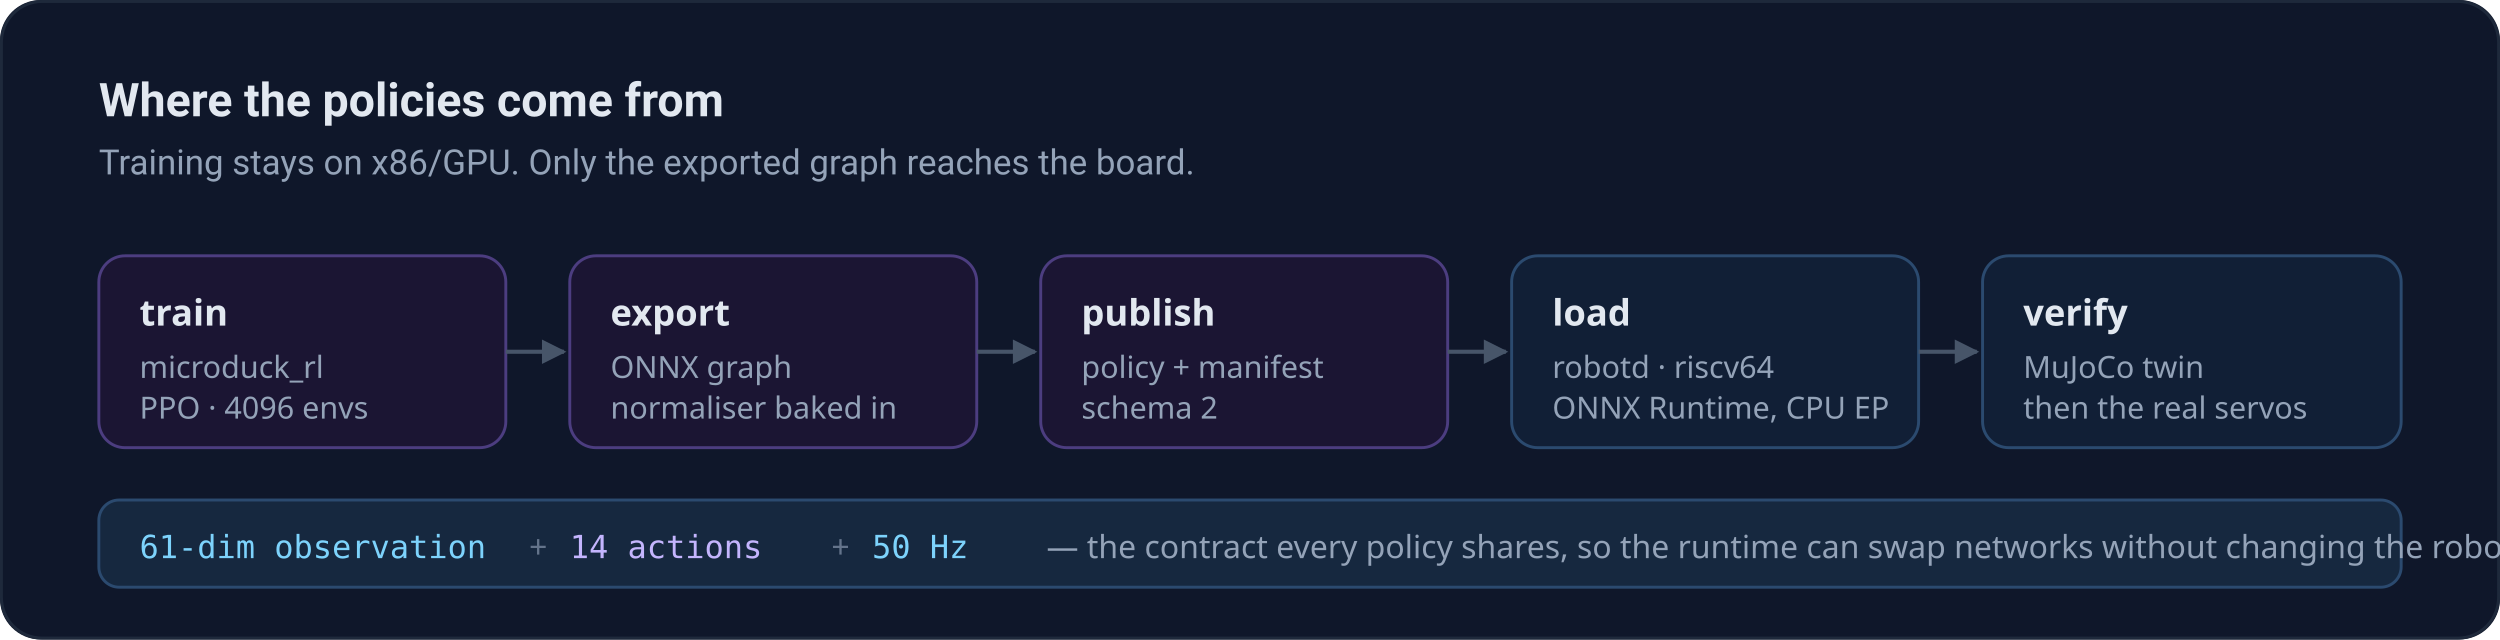
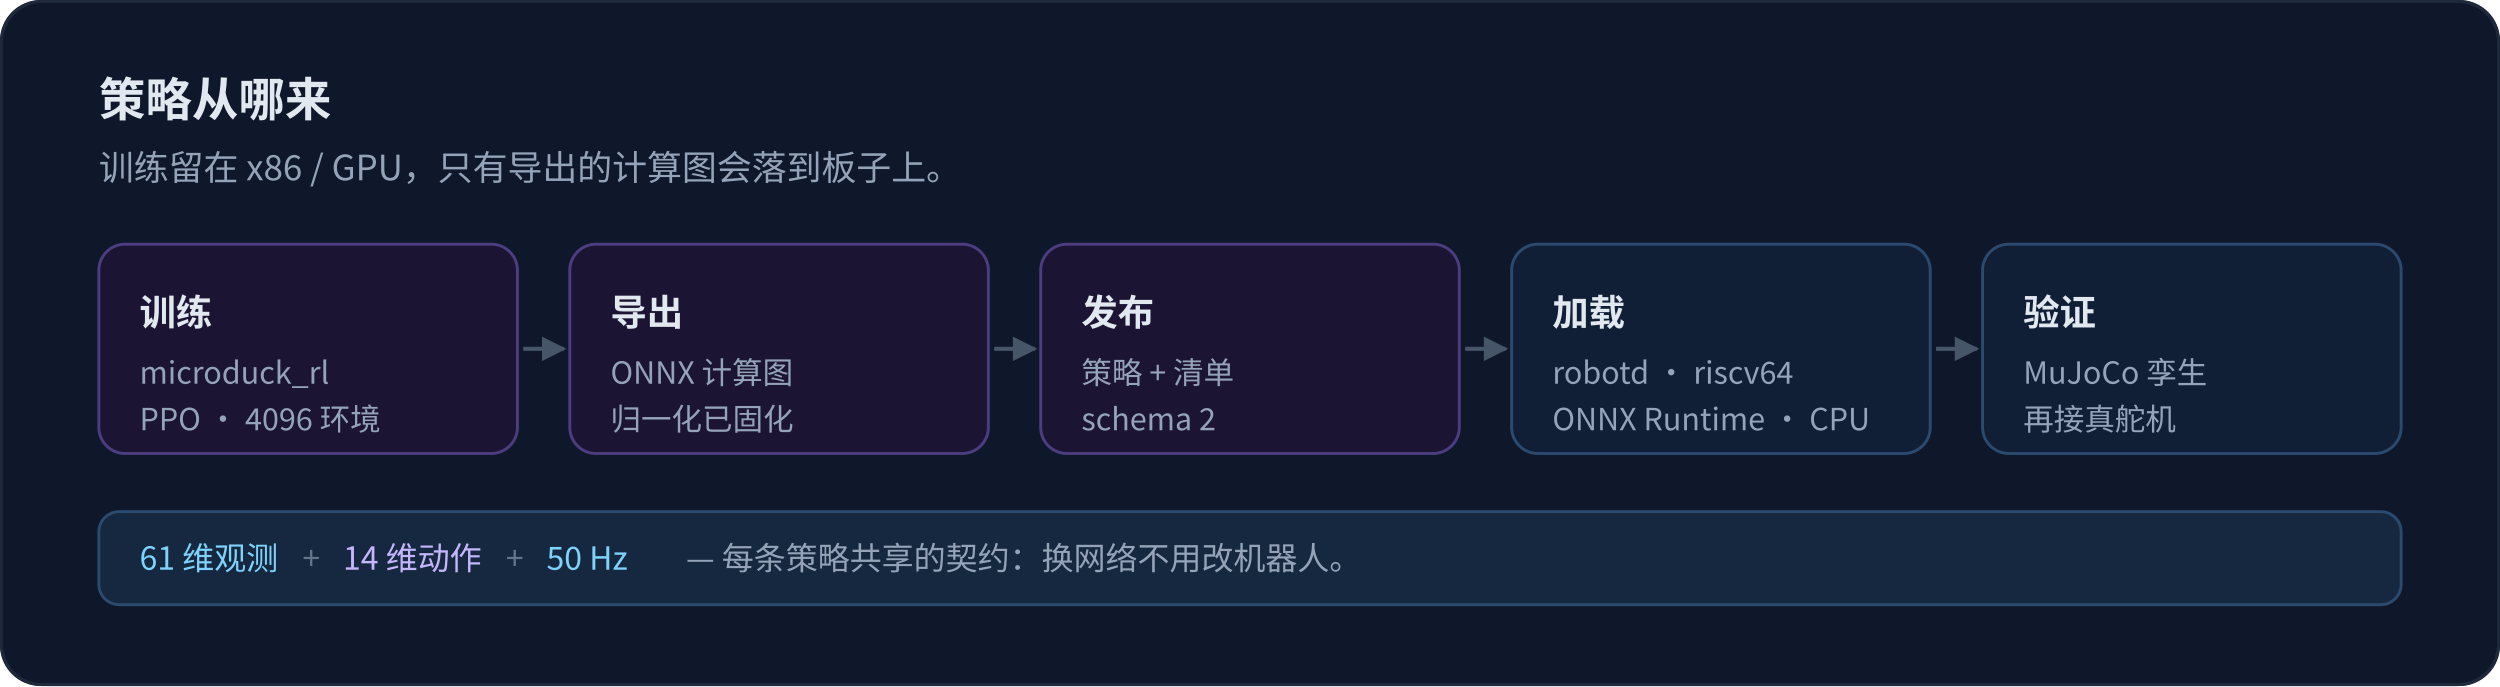
- <svg xmlns="http://www.w3.org/2000/svg" viewBox="0 0 860 220" width="860" height="220" role="img" aria-label="Pipeline: train in microduck_rl, export ONNX, publish a policy bundle, load it with robotd on the RISC-V board, verify in simulation.">
+ <svg xmlns="http://www.w3.org/2000/svg" viewBox="0 0 860 236" width="860" height="236" role="img" aria-label="策略流水线：在 microduck_rl 里训练、导出 ONNX、发布策略包、在 RISC-V 板卡上由 robotd 加载、再回到仿真验证。">
  <defs>
    <marker id="pipe" viewBox="0 0 10 10" refX="9" refY="5" markerWidth="6" markerHeight="6" orient="auto-start-reverse">
      <path d="M 0 0 L 10 5 L 0 10 z" fill="#475569" />
    </marker>
  </defs>
-   <rect x="0" y="0" width="860" height="220" rx="14" fill="#0f172a" />
-   <rect x="0.5" y="0.5" width="859" height="219" rx="14" fill="none" stroke="#1e293b" />
-   <text x="34" y="40" font-family="ui-sans-serif,system-ui,-apple-system,Segoe UI,Roboto,sans-serif" font-size="16" font-weight="600" fill="#e2e8f0">Where the policies come from</text>
-   <text x="34" y="60" font-family="ui-sans-serif,system-ui,-apple-system,Segoe UI,Roboto,sans-serif" font-size="12" fill="#94a3b8">Training stays on x86/GPU. Only the exported graph reaches the board.</text>
-   <g font-family="ui-sans-serif,system-ui,sans-serif">
-     <rect x="34" y="88" width="140" height="66" rx="9" fill="#1b1533" stroke="#4c3d80" />
-     <text x="48" y="112" font-size="12.5" font-weight="600" fill="#e2e8f0">train</text>
-     <text x="48" y="130" font-size="10.5" fill="#94a3b8">microduck_rl</text>
-     <text x="48" y="144" font-size="10.5" fill="#94a3b8">PPO · 4096 envs</text>
-     <rect x="196" y="88" width="140" height="66" rx="9" fill="#1b1533" stroke="#4c3d80" />
-     <text x="210" y="112" font-size="12.5" font-weight="600" fill="#e2e8f0">export</text>
-     <text x="210" y="130" font-size="10.5" fill="#94a3b8">ONNX graph</text>
-     <text x="210" y="144" font-size="10.5" fill="#94a3b8">normaliser baked in</text>
-     <rect x="358" y="88" width="140" height="66" rx="9" fill="#1b1533" stroke="#4c3d80" />
-     <text x="372" y="112" font-size="12.5" font-weight="600" fill="#e2e8f0">publish</text>
-     <text x="372" y="130" font-size="10.5" fill="#94a3b8">policy + manifest</text>
-     <text x="372" y="144" font-size="10.5" fill="#94a3b8">schema 2</text>
-     <rect x="520" y="88" width="140" height="66" rx="9" fill="#111f36" stroke="#2b4a6f" />
-     <text x="534" y="112" font-size="12.5" font-weight="600" fill="#e2e8f0">load</text>
-     <text x="534" y="130" font-size="10.5" fill="#94a3b8">robotd · riscv64</text>
-     <text x="534" y="144" font-size="10.5" fill="#94a3b8">ONNX Runtime, CPU EP</text>
-     <rect x="682" y="88" width="144" height="66" rx="9" fill="#111f36" stroke="#2b4a6f" />
-     <text x="696" y="112" font-size="12.5" font-weight="600" fill="#e2e8f0">verify</text>
-     <text x="696" y="130" font-size="10.5" fill="#94a3b8">MuJoCo twin</text>
-     <text x="696" y="144" font-size="10.5" fill="#94a3b8">then the real servos</text>
+   <rect x="0" y="0" width="860" height="236" rx="14" fill="#0f172a" />
+   <rect x="0.5" y="0.5" width="859" height="235" rx="14" fill="none" stroke="#1e293b" />
+   <text x="34" y="40" font-family="system-ui,-apple-system,'Segoe UI','PingFang SC','Hiragino Sans GB','Microsoft YaHei','Noto Sans CJK SC',sans-serif" font-size="16" font-weight="600" fill="#e2e8f0">策略从哪来</text>
+   <text x="34" y="62" font-family="system-ui,-apple-system,'Segoe UI','PingFang SC','Hiragino Sans GB','Microsoft YaHei','Noto Sans CJK SC',sans-serif" font-size="12" fill="#94a3b8">训练留在 x86 / GPU，只有导出的计算图会落到板子上。</text>
+   <g font-family="system-ui,-apple-system,'Segoe UI','PingFang SC','Hiragino Sans GB','Microsoft YaHei','Noto Sans CJK SC',sans-serif">
+     <rect x="34" y="84" width="144" height="72" rx="9" fill="#1b1533" stroke="#4c3d80" />
+     <text x="48" y="112" font-size="12.5" font-weight="600" fill="#e2e8f0">训练</text>
+     <text x="48" y="132" font-size="10.5" fill="#94a3b8">microduck_rl</text>
+     <text x="48" y="148" font-size="10.5" fill="#94a3b8">PPO · 4096 环境</text>
+     <rect x="196" y="84" width="144" height="72" rx="9" fill="#1b1533" stroke="#4c3d80" />
+     <text x="210" y="112" font-size="12.5" font-weight="600" fill="#e2e8f0">导出</text>
+     <text x="210" y="132" font-size="10.5" fill="#94a3b8">ONNX 计算图</text>
+     <text x="210" y="148" font-size="10.5" fill="#94a3b8">归一化已固化</text>
+     <rect x="358" y="84" width="144" height="72" rx="9" fill="#1b1533" stroke="#4c3d80" />
+     <text x="372" y="112" font-size="12.5" font-weight="600" fill="#e2e8f0">发布</text>
+     <text x="372" y="132" font-size="10.5" fill="#94a3b8">策略 + 清单</text>
+     <text x="372" y="148" font-size="10.5" fill="#94a3b8">schema 2</text>
+     <rect x="520" y="84" width="144" height="72" rx="9" fill="#111f36" stroke="#2b4a6f" />
+     <text x="534" y="112" font-size="12.5" font-weight="600" fill="#e2e8f0">加载</text>
+     <text x="534" y="132" font-size="10.5" fill="#94a3b8">robotd · riscv64</text>
+     <text x="534" y="148" font-size="10.5" fill="#94a3b8">ONNX Runtime · CPU</text>
+     <rect x="682" y="84" width="144" height="72" rx="9" fill="#111f36" stroke="#2b4a6f" />
+     <text x="696" y="112" font-size="12.5" font-weight="600" fill="#e2e8f0">验证</text>
+     <text x="696" y="132" font-size="10.5" fill="#94a3b8">MuJoCo 孪生</text>
+     <text x="696" y="148" font-size="10.5" fill="#94a3b8">再接真舵机</text>
  </g>
-   <line x1="174" y1="121" x2="194" y2="121" stroke="#475569" stroke-width="1.4" marker-end="url(#pipe)" />
-   <line x1="336" y1="121" x2="356" y2="121" stroke="#475569" stroke-width="1.4" marker-end="url(#pipe)" />
-   <line x1="498" y1="121" x2="518" y2="121" stroke="#475569" stroke-width="1.4" marker-end="url(#pipe)" />
-   <line x1="660" y1="121" x2="680" y2="121" stroke="#475569" stroke-width="1.4" marker-end="url(#pipe)" />
-   <rect x="34" y="172" width="792" height="30" rx="7" fill="#16283f" stroke="#2b4a6f" />
-   <text x="48" y="192" font-family="ui-monospace,SFMono-Regular,Menlo,monospace" font-size="11" fill="#7dd3fc">61-dim observation</text>
-   <text x="182" y="192" font-family="ui-sans-serif,system-ui,sans-serif" font-size="11" fill="#64748b">+</text>
-   <text x="196" y="192" font-family="ui-monospace,SFMono-Regular,Menlo,monospace" font-size="11" fill="#c4b5fd">14 actions</text>
-   <text x="286" y="192" font-family="ui-sans-serif,system-ui,sans-serif" font-size="11" fill="#64748b">+</text>
-   <text x="300" y="192" font-family="ui-monospace,SFMono-Regular,Menlo,monospace" font-size="11" fill="#7dd3fc">50 Hz</text>
-   <text x="360" y="192" font-family="ui-sans-serif,system-ui,sans-serif" font-size="11" fill="#94a3b8">— the contract every policy shares, so the runtime can swap networks without changing the robot.</text>
+   <line x1="180" y1="120" x2="194" y2="120" stroke="#475569" stroke-width="1.4" marker-end="url(#pipe)" />
+   <line x1="342" y1="120" x2="356" y2="120" stroke="#475569" stroke-width="1.4" marker-end="url(#pipe)" />
+   <line x1="504" y1="120" x2="518" y2="120" stroke="#475569" stroke-width="1.4" marker-end="url(#pipe)" />
+   <line x1="666" y1="120" x2="680" y2="120" stroke="#475569" stroke-width="1.4" marker-end="url(#pipe)" />
+   <rect x="34" y="176" width="792" height="32" rx="7" fill="#16283f" stroke="#2b4a6f" />
+   <text x="48" y="196" font-family="system-ui,-apple-system,'Segoe UI','PingFang SC','Hiragino Sans GB','Microsoft YaHei','Noto Sans CJK SC',sans-serif" font-size="11" fill="#7dd3fc">61 维观测</text>
+   <text x="104" y="196" font-family="system-ui,-apple-system,'Segoe UI','PingFang SC','Hiragino Sans GB','Microsoft YaHei','Noto Sans CJK SC',sans-serif" font-size="11" fill="#64748b">+</text>
+   <text x="118" y="196" font-family="system-ui,-apple-system,'Segoe UI','PingFang SC','Hiragino Sans GB','Microsoft YaHei','Noto Sans CJK SC',sans-serif" font-size="11" fill="#c4b5fd">14 维动作</text>
+   <text x="174" y="196" font-family="system-ui,-apple-system,'Segoe UI','PingFang SC','Hiragino Sans GB','Microsoft YaHei','Noto Sans CJK SC',sans-serif" font-size="11" fill="#64748b">+</text>
+   <text x="188" y="196" font-family="system-ui,-apple-system,'Segoe UI','PingFang SC','Hiragino Sans GB','Microsoft YaHei','Noto Sans CJK SC',sans-serif" font-size="11" fill="#7dd3fc">50 Hz</text>
+   <text x="236" y="196" font-family="system-ui,-apple-system,'Segoe UI','PingFang SC','Hiragino Sans GB','Microsoft YaHei','Noto Sans CJK SC',sans-serif" font-size="11" fill="#94a3b8">— 每条策略共享的契约：换网络不用改机器人。</text>
</svg>
